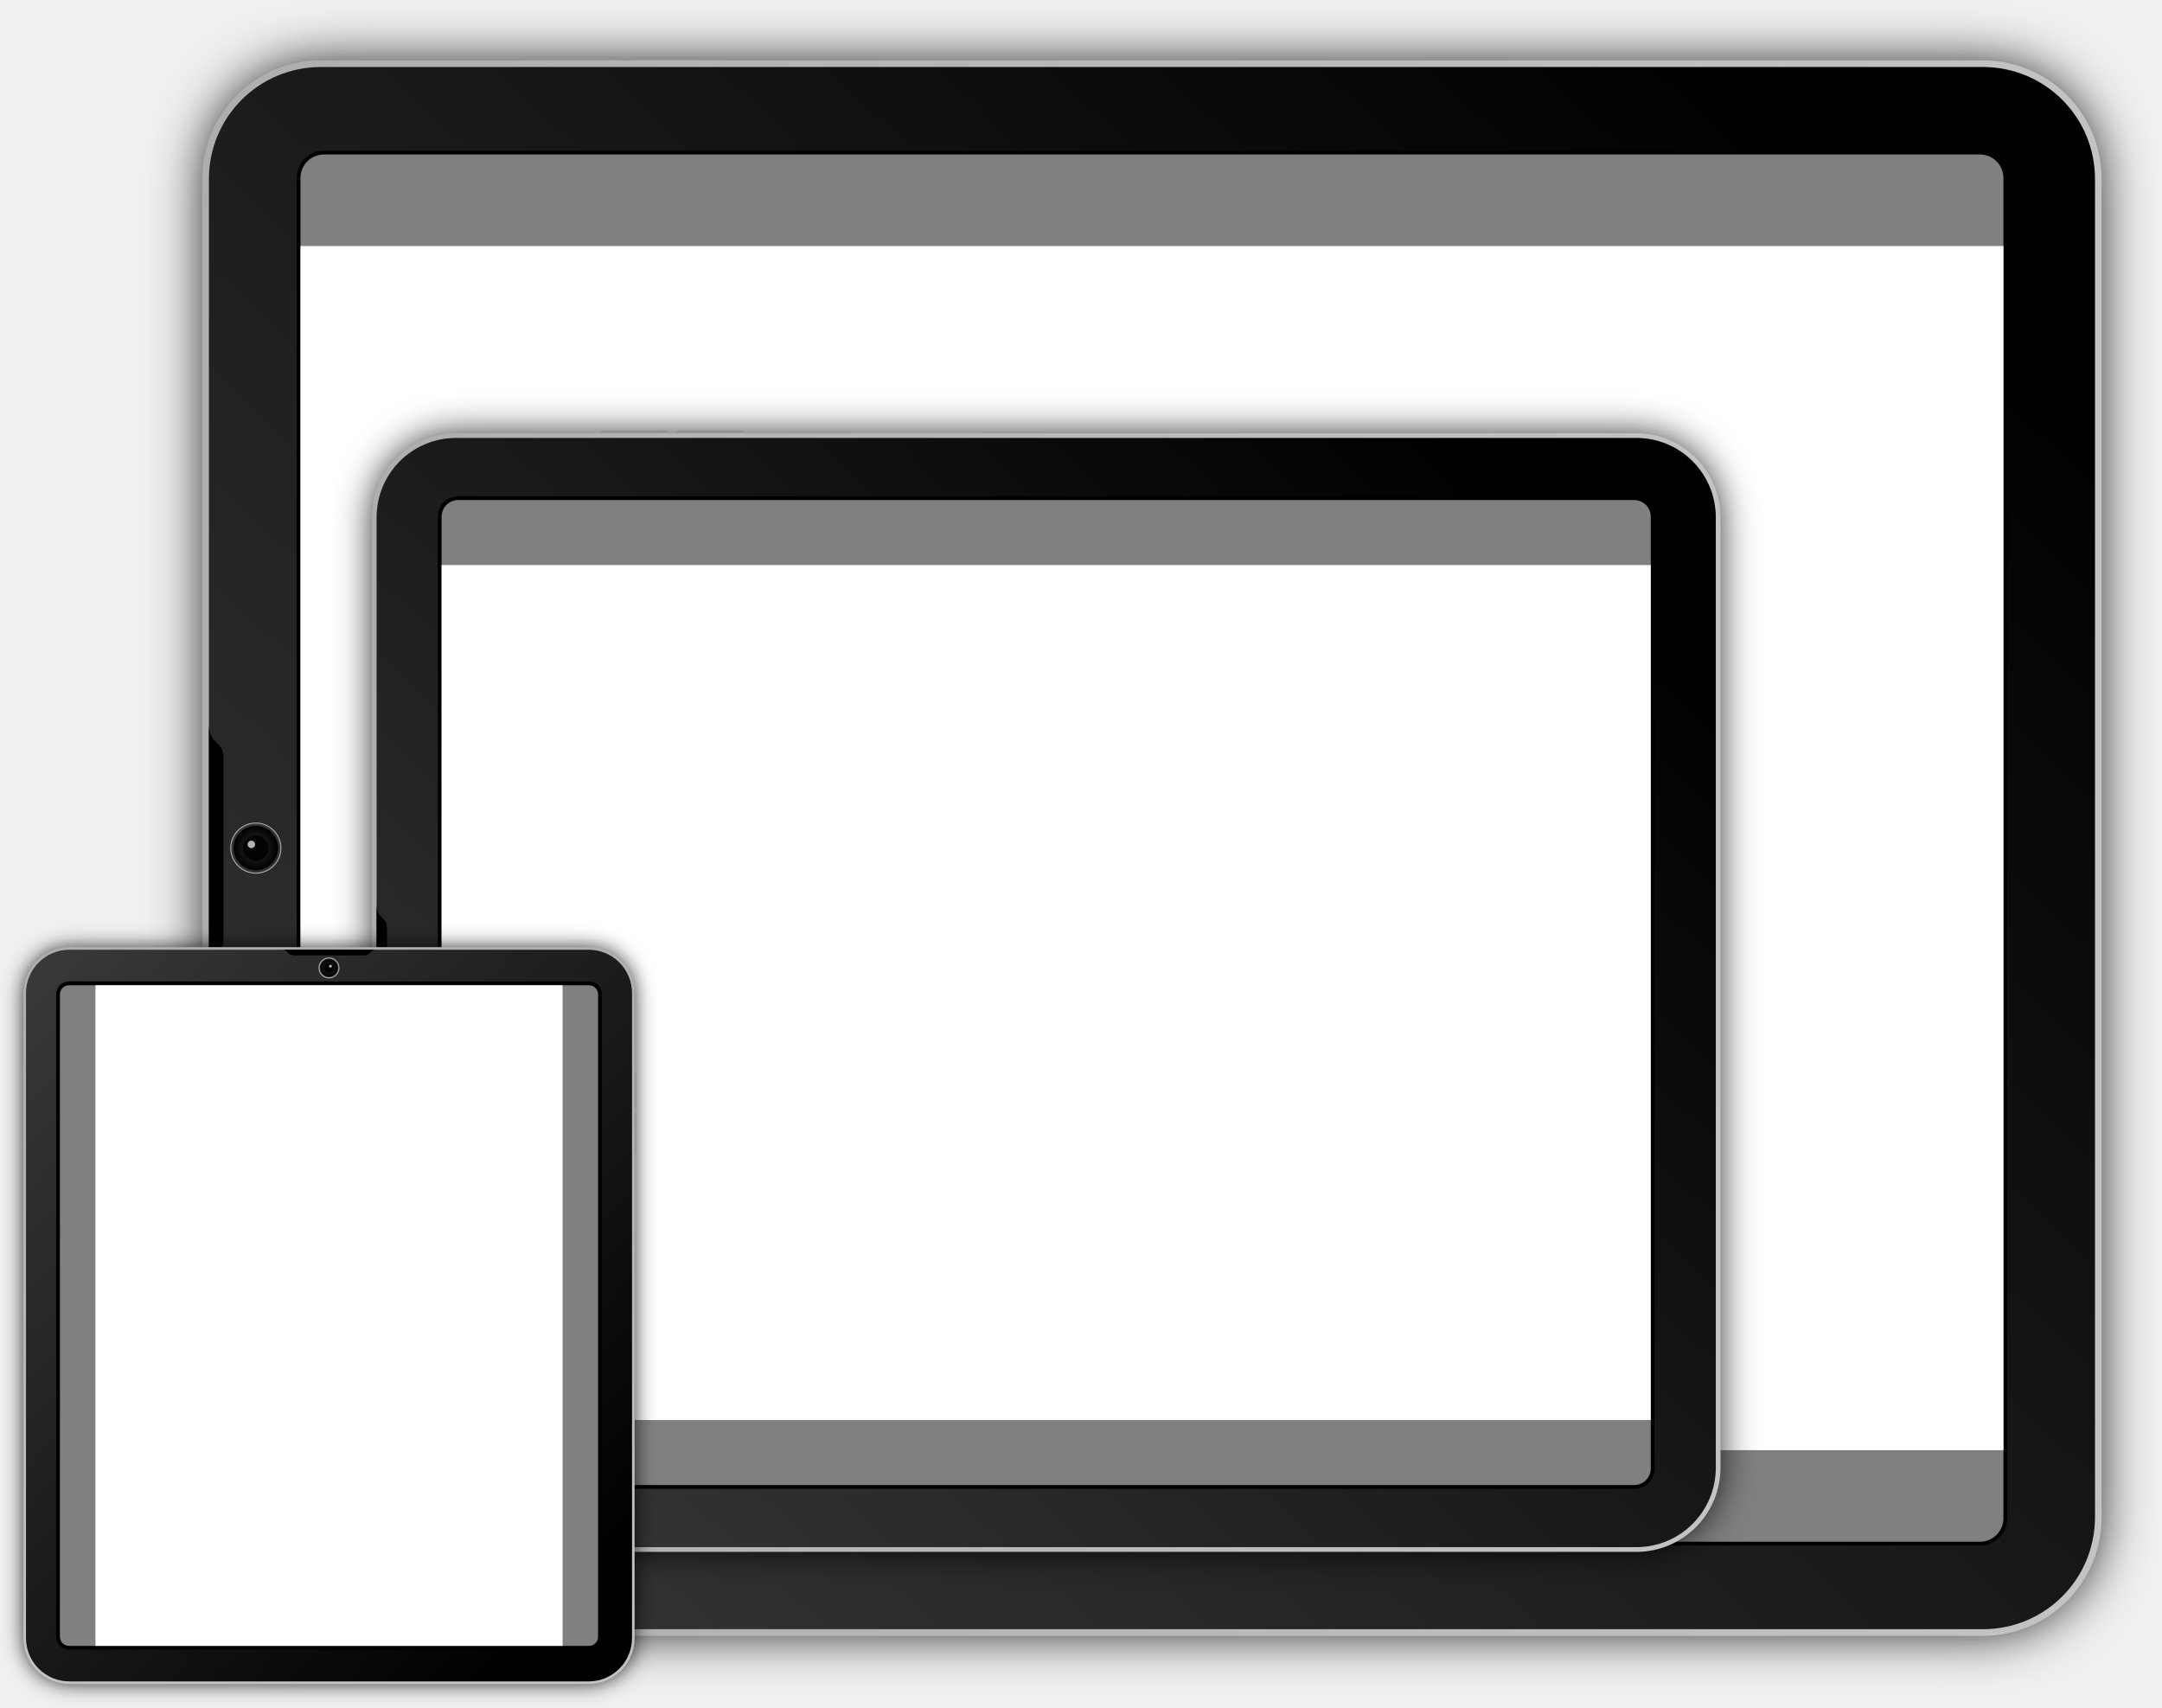
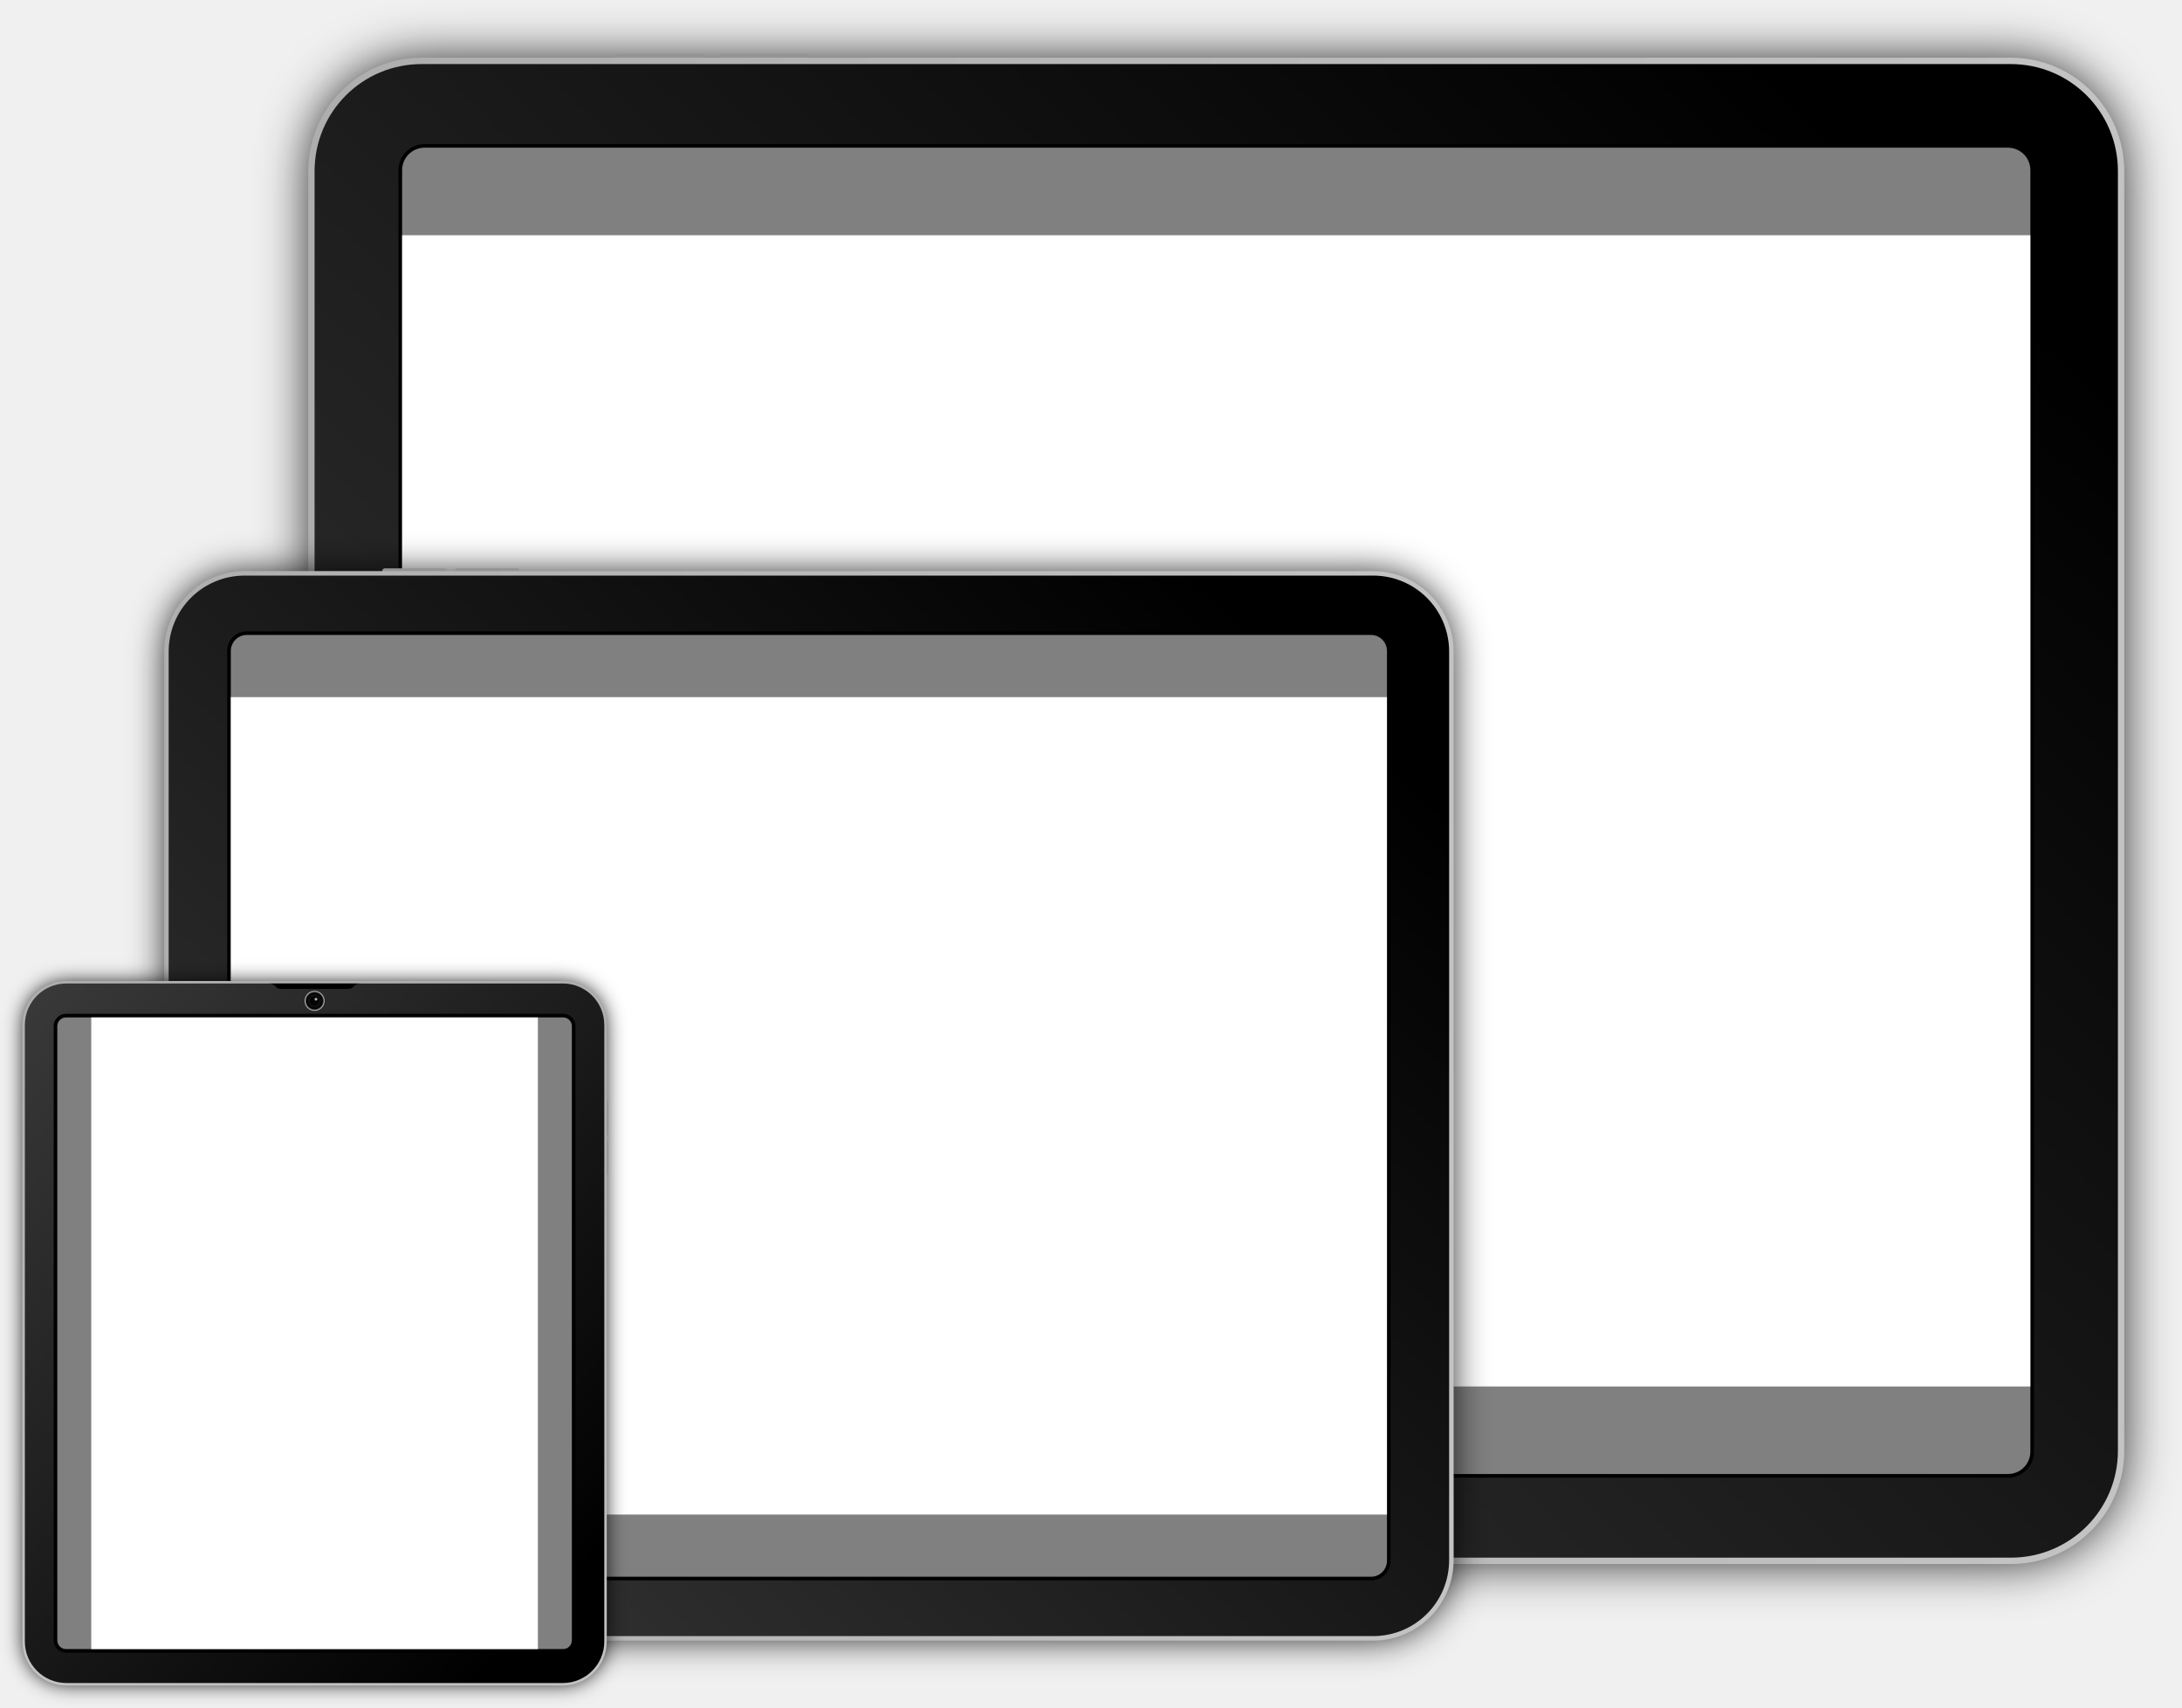
- <svg xmlns="http://www.w3.org/2000/svg" xmlns:xlink="http://www.w3.org/1999/xlink" width="257.555mm" height="203.398mm" viewBox="0 0 257.555 203.398" version="1.1" id="svg1" xml:space="preserve">
+ <svg xmlns="http://www.w3.org/2000/svg" xmlns:xlink="http://www.w3.org/1999/xlink" width="271.862mm" height="212.799mm" viewBox="0 0 271.862 212.799" version="1.1" id="svg1" xml:space="preserve">
  <defs id="defs1">
    <linearGradient id="linearGradient43">
      <stop style="stop-color:#000000;stop-opacity:1;" offset="0" id="stop43" />
      <stop style="stop-color:#3c3c3c;stop-opacity:1;" offset="1" id="stop44" />
    </linearGradient>
    <linearGradient id="linearGradient38">
      <stop style="stop-color:#2f2f2f;stop-opacity:1;" offset="0" id="stop38" />
      <stop style="stop-color:#000000;stop-opacity:1;" offset="1" id="stop39" />
    </linearGradient>
    <linearGradient id="linearGradient35">
      <stop style="stop-color:#c3c3c3;stop-opacity:1;" offset="0" id="stop35" />
      <stop style="stop-color:#aeaeae;stop-opacity:1;" offset="1" id="stop36" />
    </linearGradient>
    <filter style="color-interpolation-filters:sRGB" id="filter46" x="-0.067" y="-0.067" width="1.135" height="1.135">
      <feGaussianBlur stdDeviation="0.016" id="feGaussianBlur46" />
    </filter>
    <filter style="color-interpolation-filters:sRGB" id="filter118" x="-0.043" y="-0.036" width="1.086" height="1.071">
      <feGaussianBlur stdDeviation="2.362" id="feGaussianBlur118" />
    </filter>
    <radialGradient xlink:href="#linearGradient38" id="radialGradient99" gradientUnits="userSpaceOnUse" gradientTransform="matrix(1.248121,0,0,1.248121,-1874.648,1854.55)" cx="78.265" cy="54.413" fx="78.265" fy="54.413" r="1.508" />
-     <linearGradient xlink:href="#linearGradient43" id="linearGradient99" gradientUnits="userSpaceOnUse" gradientTransform="matrix(0,-1.125927,1.125927,0,1861.199,1854.658)" x1="129.646" y1="163.248" x2="5.821" y2="46.302" />
-     <linearGradient xlink:href="#linearGradient35" id="linearGradient100" gradientUnits="userSpaceOnUse" gradientTransform="matrix(0,-1.125927,1.125927,0,1861.199,1865.084)" x1="78.266" y1="192.582" x2="78.266" y2="50.388" />
+     <linearGradient xlink:href="#linearGradient43" id="linearGradient99" gradientUnits="userSpaceOnUse" gradientTransform="matrix(0,-1.125927,1.125927,0,1936.653,1898.902)" x1="129.646" y1="163.248" x2="5.821" y2="46.302" />
+     <linearGradient xlink:href="#linearGradient35" id="linearGradient100" gradientUnits="userSpaceOnUse" gradientTransform="matrix(0,-1.125927,1.125927,0,1936.653,1909.328)" x1="78.266" y1="192.582" x2="78.266" y2="50.388" />
    <radialGradient xlink:href="#linearGradient38" id="radialGradient109" gradientUnits="userSpaceOnUse" gradientTransform="matrix(0.6819134,0,0,0.6819134,1859.456,1736.925)" cx="78.265" cy="54.413" fx="78.265" fy="54.413" r="1.508" />
-     <linearGradient xlink:href="#linearGradient43" id="linearGradient109" gradientUnits="userSpaceOnUse" gradientTransform="matrix(0.6151526,0,0,0.6151526,1870.377,1740.558)" x1="129.646" y1="163.248" x2="5.821" y2="46.302" />
-     <linearGradient xlink:href="#linearGradient35" id="linearGradient110" gradientUnits="userSpaceOnUse" gradientTransform="matrix(0.6151526,0,0,0.6151526,1864.681,1740.558)" x1="78.266" y1="192.582" x2="78.266" y2="50.388" />
+     <linearGradient xlink:href="#linearGradient43" id="linearGradient109" gradientUnits="userSpaceOnUse" gradientTransform="matrix(0.6151526,0,0,0.6151526,1800.406,1767.951)" x1="129.646" y1="163.248" x2="5.821" y2="46.302" />
+     <linearGradient xlink:href="#linearGradient35" id="linearGradient110" gradientUnits="userSpaceOnUse" gradientTransform="matrix(0.6151526,0,0,0.6151526,1794.71,1767.951)" x1="78.266" y1="192.582" x2="78.266" y2="50.388" />
    <radialGradient xlink:href="#linearGradient38" id="radialGradient119" gradientUnits="userSpaceOnUse" gradientTransform="matrix(1.757794,0,0,1.757794,-1885.243,2036.425)" cx="78.265" cy="54.413" fx="78.265" fy="54.413" r="1.508" />
    <linearGradient xlink:href="#linearGradient43" id="linearGradient119" gradientUnits="userSpaceOnUse" gradientTransform="matrix(0,-1.585702,1.585702,0,2045.789,1857.09)" x1="129.646" y1="163.248" x2="5.821" y2="46.302" />
    <linearGradient xlink:href="#linearGradient35" id="linearGradient120" gradientUnits="userSpaceOnUse" gradientTransform="matrix(0,-1.585702,1.585702,0,2045.789,1871.774)" x1="78.266" y1="192.582" x2="78.266" y2="50.388" />
  </defs>
-   <g id="layer1" transform="translate(-1873.632,-1658.724)">
+   <g id="layer1" transform="translate(-1859.326,-1658.724)">
    <g id="g120" transform="translate(-227.9617,12.088)">
      <path style="mix-blend-mode:normal;fill:#000000;fill-opacity:1;stroke-width:0.799;stroke-linecap:round;paint-order:stroke markers fill;filter:url(#filter118)" d="m 1557.222,1697.194 h 113.181 c 5.252,0 9.479,4.228 9.479,9.479 v 140.579 c 0,5.251 -4.228,9.479 -9.479,9.479 h -113.181 c -5.252,0 -9.479,-4.228 -9.479,-9.479 v -140.579 c 0,-5.252 4.228,-9.479 9.479,-9.479 z" id="path111" transform="matrix(0,-1.408352,1.408352,0,-263.7666,4020.485)" />
      <rect style="fill:#949494;fill-opacity:1;stroke:none;stroke-width:0.86;stroke-linecap:round;stroke-dasharray:none;paint-order:stroke markers fill" id="rect111" width="0.955" height="11.38" x="-1654.305" y="2163.972" ry="0.424" rx="0.424" transform="rotate(-90)" />
      <rect style="fill:#949494;fill-opacity:1;stroke:none;stroke-width:0.86;stroke-linecap:round;stroke-dasharray:none;paint-order:stroke markers fill" id="rect112" width="0.955" height="11.38" x="-1654.305" y="2176.69" ry="0.424" rx="0.424" transform="rotate(-90)" />
      <path style="fill:url(#linearGradient120);fill-opacity:1;stroke-width:1.126;stroke-linecap:round;paint-order:stroke markers fill" d="m 2125.689,1827.369 c 0,7.821 6.32,14.141 14.141,14.141 h 197.987 c 7.821,0 14.141,-6.32 14.141,-14.141 v -159.4 c 0,-7.821 -6.32,-14.141 -14.141,-14.141 h -197.987 c -7.822,0 -14.141,6.32 -14.141,14.141 z m 1.586,0 v -159.4 c 0,-6.97 5.585,-12.556 12.556,-12.556 h 197.987 c 6.97,0 12.556,5.585 12.556,12.556 v 159.4 c 0,6.97 -5.585,12.555 -12.556,12.555 h -197.987 c -6.97,0 -12.556,-5.585 -12.556,-12.555 z" id="path112" />
      <path style="fill:url(#linearGradient119);fill-opacity:1;stroke-width:1.126;stroke-linecap:round;paint-order:stroke markers fill" d="m 2126.481,1827.368 v -159.399 c 0,-7.396 5.954,-13.35 13.35,-13.35 h 197.985 c 7.396,0 13.35,5.954 13.35,13.35 v 159.399 c 0,7.396 -5.954,13.35 -13.35,13.35 h -197.985 c -7.396,0 -13.35,-5.954 -13.35,-13.35 z" id="path114" />
      <rect style="fill:#808080;fill-opacity:1;stroke:#000000;stroke-width:0.901;stroke-linecap:round;stroke-dasharray:none;paint-order:stroke markers fill" id="rect114" width="165.259" height="202.868" x="-1830.298" y="2137.39" ry="2.795" rx="2.795" transform="rotate(-90)" />
      <rect style="fill:#ffffff;stroke:none;stroke-width:4.653;stroke-linecap:round;paint-order:stroke markers fill" id="rect115" width="143.442" height="202.868" x="-1819.389" y="2137.39" transform="rotate(-90)" />
      <circle style="fill:#333333;fill-opacity:1;stroke:#b3b3b3;stroke-width:0.225;stroke-linecap:round;stroke-dasharray:none;paint-order:stroke markers fill" id="circle115" cx="-1747.669" cy="2132.071" r="2.93" transform="rotate(-90)" />
      <circle style="fill:url(#radialGradient119);stroke:none;stroke-width:1.789;stroke-linecap:round;stroke-dasharray:none;paint-order:stroke markers fill" id="circle116" cx="-1747.669" cy="2132.071" r="2.651" transform="rotate(-90)" />
      <circle style="fill:#030303;fill-opacity:1;stroke:none;stroke-width:1.026;stroke-linecap:round;stroke-dasharray:none;paint-order:stroke markers fill" id="circle117" cx="-1747.669" cy="2132.071" r="1.52" transform="rotate(-90)" />
      <circle style="mix-blend-mode:normal;fill:#b3b3b3;fill-opacity:1;stroke:none;stroke-width:0.213;stroke-linecap:round;stroke-dasharray:none;paint-order:stroke markers fill;filter:url(#filter46)" id="circle118" cx="1209.316" cy="4723.43" r="0.28" transform="matrix(0,-1.585702,1.585702,0,-5358.413,3664.841)" />
      <path id="path119" style="fill:#000000;fill-opacity:1;stroke:none;stroke-width:0.335;stroke-linecap:round;stroke-dasharray:none;paint-order:stroke markers fill" d="m 2126.481,1762.785 c 0,-0.624 0,-1.247 0.291,-1.772 0.291,-0.525 0.873,-0.95 1.163,-1.392 0.291,-0.442 0.291,-0.899 0.291,-1.906 v -4.332 -5.714 -5.714 -4.332 c 0,-1.008 -2e-4,-1.465 -0.291,-1.907 -0.291,-0.442 -0.873,-0.867 -1.163,-1.392 -0.291,-0.524 -0.291,-1.148 -0.291,-1.771 v 15.116 z" />
    </g>
-     <path style="mix-blend-mode:normal;fill:#000000;fill-opacity:1;stroke-width:1.126;stroke-linecap:round;paint-order:stroke markers fill;filter:url(#filter118)" d="m 1557.222,1697.194 h 113.181 c 5.252,0 9.479,4.228 9.479,9.479 v 140.579 c 0,5.251 -4.228,9.479 -9.479,9.479 h -113.181 c -5.252,0 -9.479,-4.228 -9.479,-9.479 v -140.579 c 0,-5.252 4.228,-9.479 9.479,-9.479 z" id="path1" transform="rotate(-90,1806.038,1584.737)" />
-     <rect style="fill:#949494;fill-opacity:1;stroke:none;stroke-width:0.86;stroke-linecap:round;stroke-dasharray:none;paint-order:stroke markers fill" id="rect89" width="0.678" height="8.081" x="-1710.67" y="1945.115" ry="0.301" rx="0.301" transform="rotate(-90)" />
-     <rect style="fill:#949494;fill-opacity:1;stroke:none;stroke-width:0.86;stroke-linecap:round;stroke-dasharray:none;paint-order:stroke markers fill" id="rect90" width="0.678" height="8.081" x="-1710.67" y="1954.145" ry="0.301" rx="0.301" transform="rotate(-90)" />
-     <path style="fill:url(#linearGradient100);fill-opacity:1;stroke-width:1.126;stroke-linecap:round;paint-order:stroke markers fill" d="m 1917.932,1833.554 c 0,5.553 4.487,10.041 10.041,10.041 h 140.58 c 5.554,0 10.041,-4.487 10.041,-10.041 V 1720.372 c 0,-5.554 -4.487,-10.041 -10.041,-10.041 h -140.58 c -5.554,0 -10.041,4.487 -10.041,10.041 z m 1.126,0 V 1720.372 c 0,-4.949 3.966,-8.915 8.915,-8.915 h 140.58 c 4.949,0 8.915,3.966 8.915,8.915 v 113.182 c 0,4.949 -3.966,8.915 -8.915,8.915 h -140.58 c -4.949,0 -8.915,-3.966 -8.915,-8.915 z" id="path91" />
-     <path style="fill:url(#linearGradient99);fill-opacity:1;stroke-width:1.126;stroke-linecap:round;paint-order:stroke markers fill" d="m 1918.495,1833.553 v -113.181 c 0,-5.252 4.228,-9.479 9.479,-9.479 h 140.579 c 5.251,0 9.479,4.228 9.479,9.479 v 113.181 c 0,5.252 -4.228,9.479 -9.479,9.479 h -140.579 c -5.252,0 -9.479,-4.228 -9.479,-9.479 z" id="path92" />
-     <rect style="fill:#808080;fill-opacity:1;stroke:#000000;stroke-width:0.901;stroke-linecap:round;stroke-dasharray:none;paint-order:stroke markers fill" id="rect93" width="117.342" height="144.046" x="-1835.634" y="1926.24" ry="1.984" rx="1.984" transform="rotate(-90)" />
-     <rect style="fill:#ffffff;stroke:none;stroke-width:4.653;stroke-linecap:round;paint-order:stroke markers fill" id="rect94" width="101.851" height="144.046" x="-1827.888" y="1926.24" transform="rotate(-90)" />
-     <circle style="fill:#333333;fill-opacity:1;stroke:#b3b3b3;stroke-width:0.225;stroke-linecap:round;stroke-dasharray:none;paint-order:stroke markers fill" id="circle94" cx="-1776.963" cy="1922.464" r="2.08" transform="rotate(-90)" />
-     <circle style="fill:url(#radialGradient99);stroke:none;stroke-width:1.789;stroke-linecap:round;stroke-dasharray:none;paint-order:stroke markers fill" id="circle95" cx="-1776.963" cy="1922.464" r="1.883" transform="rotate(-90)" />
-     <circle style="fill:#030303;fill-opacity:1;stroke:none;stroke-width:1.026;stroke-linecap:round;stroke-dasharray:none;paint-order:stroke markers fill" id="circle96" cx="-1776.963" cy="1922.464" r="1.08" transform="rotate(-90)" />
-     <circle style="mix-blend-mode:normal;fill:#b3b3b3;fill-opacity:1;stroke:none;stroke-width:0.3;stroke-linecap:round;stroke-dasharray:none;paint-order:stroke markers fill;filter:url(#filter46)" id="circle97" cx="1209.316" cy="4723.43" r="0.28" transform="matrix(0,-1.125927,1.125927,0,-3396.151,3138.25)" />
-     <path id="path99" style="fill:#000000;fill-opacity:1;stroke:none;stroke-width:0.335;stroke-linecap:round;stroke-dasharray:none;paint-order:stroke markers fill" d="m 1918.495,1787.696 c 0,-0.443 0,-0.885 0.207,-1.258 0.206,-0.373 0.62,-0.675 0.826,-0.988 0.206,-0.314 0.207,-0.638 0.207,-1.354 v -3.076 -4.057 -4.057 -3.076 c 0,-0.716 -10e-5,-1.04 -0.207,-1.354 -0.207,-0.314 -0.62,-0.616 -0.826,-0.989 -0.207,-0.372 -0.207,-0.815 -0.207,-1.258 v 10.733 z" />
-     <path style="mix-blend-mode:normal;fill:#000000;fill-opacity:1;stroke-width:2.061;stroke-linecap:round;paint-order:stroke markers fill;filter:url(#filter118)" d="m 1941.673,1799.045 h 113.181 c 5.252,0 9.479,4.228 9.479,9.479 v 140.579 c 0,5.251 -4.228,9.479 -9.479,9.479 h -113.181 c -5.252,0 -9.479,-4.228 -9.479,-9.479 v -140.579 c 0,-5.252 4.228,-9.479 9.479,-9.479 z" id="path101" transform="matrix(0.5463521,0,0,0.5463521,821.0707,788.9491)" />
-     <rect style="fill:#949494;fill-opacity:1;stroke:none;stroke-width:0.86;stroke-linecap:round;stroke-dasharray:none;paint-order:stroke markers fill" id="rect101" width="0.37" height="4.415" x="1949.045" y="1786.406" ry="0.165" rx="0.165" />
-     <rect style="fill:#949494;fill-opacity:1;stroke:none;stroke-width:0.86;stroke-linecap:round;stroke-dasharray:none;paint-order:stroke markers fill" id="rect102" width="0.37" height="4.415" x="1949.045" y="1791.339" ry="0.165" rx="0.165" />
-     <path style="fill:url(#linearGradient110);fill-opacity:1;stroke-width:1.126;stroke-linecap:round;paint-order:stroke markers fill" d="m 1881.907,1771.554 c -3.034,0 -5.486,2.452 -5.486,5.486 v 76.806 c 0,3.034 2.452,5.486 5.486,5.486 h 61.837 c 3.034,0 5.486,-2.452 5.486,-5.486 V 1777.04 c 0,-3.034 -2.452,-5.486 -5.486,-5.486 z m 0,0.615 h 61.837 c 2.704,0 4.871,2.167 4.871,4.871 v 76.806 c 0,2.704 -2.167,4.871 -4.871,4.871 h -61.837 c -2.704,0 -4.871,-2.167 -4.871,-4.871 V 1777.04 c 0,-2.704 2.167,-4.871 4.871,-4.871 z" id="path102" />
-     <path style="fill:url(#linearGradient109);fill-opacity:1;stroke-width:1.126;stroke-linecap:round;paint-order:stroke markers fill" d="m 1881.908,1771.861 h 61.837 c 2.869,0 5.179,2.31 5.179,5.179 v 76.806 c 0,2.869 -2.31,5.179 -5.179,5.179 h -61.837 c -2.869,0 -5.179,-2.31 -5.179,-5.179 v -76.806 c 0,-2.869 2.31,-5.179 5.179,-5.179 z" id="path104" />
-     <rect style="fill:#808080;fill-opacity:1;stroke:#000000;stroke-width:0.901;stroke-linecap:round;stroke-dasharray:none;paint-order:stroke markers fill" id="rect104" width="64.11" height="78.7" x="1880.771" y="1776.093" ry="1.084" rx="1.084" />
-     <rect style="fill:#ffffff;stroke:none;stroke-width:4.653;stroke-linecap:round;paint-order:stroke markers fill" id="rect105" width="55.646" height="78.7" x="1885.003" y="1776.093" />
-     <circle style="fill:#333333;fill-opacity:1;stroke:#b3b3b3;stroke-width:0.225;stroke-linecap:round;stroke-dasharray:none;paint-order:stroke markers fill" id="circle105" cx="1912.826" cy="1774.03" r="1.136" />
-     <circle style="fill:url(#radialGradient109);stroke:none;stroke-width:1.789;stroke-linecap:round;stroke-dasharray:none;paint-order:stroke markers fill" id="circle106" cx="1912.826" cy="1774.03" r="1.029" />
-     <circle style="fill:#030303;fill-opacity:1;stroke:none;stroke-width:1.026;stroke-linecap:round;stroke-dasharray:none;paint-order:stroke markers fill" id="circle107" cx="1912.826" cy="1774.03" r="0.59" />
-     <circle style="mix-blend-mode:normal;fill:#b3b3b3;fill-opacity:1;stroke:none;stroke-width:0.549;stroke-linecap:round;stroke-dasharray:none;paint-order:stroke markers fill;filter:url(#filter46)" id="circle108" cx="1209.316" cy="4723.43" r="0.28" transform="matrix(0.6151526,0,0,0.6151526,1169.084,-1131.807)" />
-     <path id="path109" style="fill:#000000;fill-opacity:1;stroke:none;stroke-width:0.335;stroke-linecap:round;stroke-dasharray:none;paint-order:stroke markers fill" d="m 1906.962,1771.861 c 0.242,0 0.484,0 0.687,0.113 0.203,0.113 0.369,0.339 0.54,0.451 0.171,0.113 0.349,0.113 0.74,0.113 h 1.681 2.217 2.217 1.681 c 0.391,0 0.568,0 0.74,-0.113 0.171,-0.113 0.337,-0.339 0.54,-0.451 0.203,-0.113 0.445,-0.113 0.687,-0.113 h -5.864 z" />
+     <g id="g4" transform="translate(-113.6085,-24.6957)">
+       <path style="mix-blend-mode:normal;fill:#000000;fill-opacity:1;stroke-width:1.126;stroke-linecap:round;paint-order:stroke markers fill;filter:url(#filter118)" d="m 1557.222,1697.194 h 113.181 c 5.252,0 9.479,4.228 9.479,9.479 v 140.579 c 0,5.251 -4.228,9.479 -9.479,9.479 h -113.181 c -5.252,0 -9.479,-4.228 -9.479,-9.479 v -140.579 c 0,-5.252 4.228,-9.479 9.479,-9.479 z" id="path1" transform="rotate(-90,1865.887,1569.132)" />
+       <rect style="fill:#949494;fill-opacity:1;stroke:none;stroke-width:0.86;stroke-linecap:round;stroke-dasharray:none;paint-order:stroke markers fill" id="rect89" width="0.678" height="8.081" x="-1754.914" y="2020.569" ry="0.301" rx="0.301" transform="rotate(-90)" />
+       <rect style="fill:#949494;fill-opacity:1;stroke:none;stroke-width:0.86;stroke-linecap:round;stroke-dasharray:none;paint-order:stroke markers fill" id="rect90" width="0.678" height="8.081" x="-1754.914" y="2029.599" ry="0.301" rx="0.301" transform="rotate(-90)" />
+       <path style="fill:url(#linearGradient100);fill-opacity:1;stroke-width:1.126;stroke-linecap:round;paint-order:stroke markers fill" d="m 1993.386,1877.798 c 0,5.553 4.487,10.041 10.041,10.041 h 140.58 c 5.554,0 10.041,-4.487 10.041,-10.041 V 1764.616 c 0,-5.554 -4.487,-10.041 -10.041,-10.041 H 2003.427 c -5.554,0 -10.041,4.487 -10.041,10.041 z m 1.126,0 V 1764.616 c 0,-4.949 3.966,-8.915 8.915,-8.915 h 140.58 c 4.949,0 8.915,3.966 8.915,8.915 v 113.182 c 0,4.949 -3.966,8.915 -8.915,8.915 H 2003.427 c -4.949,0 -8.915,-3.966 -8.915,-8.915 z" id="path91" />
+       <path style="fill:url(#linearGradient99);fill-opacity:1;stroke-width:1.126;stroke-linecap:round;paint-order:stroke markers fill" d="m 1993.949,1877.797 v -113.181 c 0,-5.252 4.228,-9.479 9.479,-9.479 h 140.579 c 5.251,0 9.479,4.228 9.479,9.479 v 113.181 c 0,5.252 -4.228,9.479 -9.479,9.479 h -140.579 c -5.252,0 -9.479,-4.228 -9.479,-9.479 z" id="path92" />
+       <rect style="fill:#808080;fill-opacity:1;stroke:#000000;stroke-width:0.901;stroke-linecap:round;stroke-dasharray:none;paint-order:stroke markers fill" id="rect93" width="117.342" height="144.046" x="-1879.878" y="2001.694" ry="1.984" rx="1.984" transform="rotate(-90)" />
+       <rect style="fill:#ffffff;stroke:none;stroke-width:4.653;stroke-linecap:round;paint-order:stroke markers fill" id="rect94" width="101.851" height="144.046" x="-1872.132" y="2001.694" transform="rotate(-90)" />
+       <g id="g1" transform="translate(75.45414,44.24404)">
+         <circle style="fill:#333333;fill-opacity:1;stroke:#b3b3b3;stroke-width:0.225;stroke-linecap:round;stroke-dasharray:none;paint-order:stroke markers fill" id="circle94" cx="-1776.963" cy="1922.464" r="2.08" transform="rotate(-90)" />
+         <circle style="fill:url(#radialGradient99);stroke:none;stroke-width:1.789;stroke-linecap:round;stroke-dasharray:none;paint-order:stroke markers fill" id="circle95" cx="-1776.963" cy="1922.464" r="1.883" transform="rotate(-90)" />
+         <circle style="fill:#030303;fill-opacity:1;stroke:none;stroke-width:1.026;stroke-linecap:round;stroke-dasharray:none;paint-order:stroke markers fill" id="circle96" cx="-1776.963" cy="1922.464" r="1.08" transform="rotate(-90)" />
+         <circle style="mix-blend-mode:normal;fill:#b3b3b3;fill-opacity:1;stroke:none;stroke-width:0.3;stroke-linecap:round;stroke-dasharray:none;paint-order:stroke markers fill;filter:url(#filter46)" id="circle97" cx="1209.316" cy="4723.43" r="0.28" transform="matrix(0,-1.125927,1.125927,0,-3396.151,3138.25)" />
+         <path id="path99" style="fill:#000000;fill-opacity:1;stroke:none;stroke-width:0.335;stroke-linecap:round;stroke-dasharray:none;paint-order:stroke markers fill" d="m 1918.495,1787.696 c 0,-0.443 0,-0.885 0.207,-1.258 0.206,-0.373 0.62,-0.675 0.826,-0.988 0.206,-0.314 0.207,-0.638 0.207,-1.354 v -3.076 -4.057 -4.057 -3.076 c 0,-0.716 -10e-5,-1.04 -0.207,-1.354 -0.207,-0.314 -0.62,-0.616 -0.826,-0.989 -0.207,-0.372 -0.207,-0.815 -0.207,-1.258 v 10.733 z" />
+       </g>
+     </g>
+     <g id="g3" transform="translate(55.66486,-17.99167)">
+       <path style="mix-blend-mode:normal;fill:#000000;fill-opacity:1;stroke-width:2.061;stroke-linecap:round;paint-order:stroke markers fill;filter:url(#filter118)" d="m 1941.673,1799.045 h 113.181 c 5.252,0 9.479,4.228 9.479,9.479 v 140.579 c 0,5.251 -4.228,9.479 -9.479,9.479 h -113.181 c -5.252,0 -9.479,-4.228 -9.479,-9.479 v -140.579 c 0,-5.252 4.228,-9.479 9.479,-9.479 z" id="path101" transform="matrix(0.5463521,0,0,0.5463521,751.0996,816.3421)" />
+       <rect style="fill:#949494;fill-opacity:1;stroke:none;stroke-width:0.86;stroke-linecap:round;stroke-dasharray:none;paint-order:stroke markers fill" id="rect101" width="0.37" height="4.415" x="1879.074" y="1813.799" ry="0.165" rx="0.165" />
+       <rect style="fill:#949494;fill-opacity:1;stroke:none;stroke-width:0.86;stroke-linecap:round;stroke-dasharray:none;paint-order:stroke markers fill" id="rect102" width="0.37" height="4.415" x="1879.074" y="1818.732" ry="0.165" rx="0.165" />
+       <path style="fill:url(#linearGradient110);fill-opacity:1;stroke-width:1.126;stroke-linecap:round;paint-order:stroke markers fill" d="m 1811.936,1798.947 c -3.034,0 -5.486,2.452 -5.486,5.486 v 76.806 c 0,3.034 2.452,5.486 5.486,5.486 h 61.837 c 3.034,0 5.486,-2.452 5.486,-5.486 v -76.806 c 0,-3.034 -2.452,-5.486 -5.486,-5.486 z m 0,0.615 h 61.837 c 2.704,0 4.871,2.167 4.871,4.871 v 76.806 c 0,2.704 -2.167,4.871 -4.871,4.871 h -61.837 c -2.704,0 -4.871,-2.167 -4.871,-4.871 v -76.806 c 0,-2.704 2.167,-4.871 4.871,-4.871 z" id="path102" />
+       <path style="fill:url(#linearGradient109);fill-opacity:1;stroke-width:1.126;stroke-linecap:round;paint-order:stroke markers fill" d="m 1811.937,1799.254 h 61.837 c 2.869,0 5.179,2.31 5.179,5.179 v 76.806 c 0,2.869 -2.31,5.179 -5.179,5.179 h -61.837 c -2.869,0 -5.179,-2.31 -5.179,-5.179 v -76.806 c 0,-2.869 2.31,-5.179 5.179,-5.179 z" id="path104" />
+       <rect style="fill:#808080;fill-opacity:1;stroke:#000000;stroke-width:0.901;stroke-linecap:round;stroke-dasharray:none;paint-order:stroke markers fill" id="rect104" width="64.11" height="78.7" x="1810.8" y="1803.486" ry="1.084" rx="1.084" />
+       <rect style="fill:#ffffff;stroke:none;stroke-width:4.653;stroke-linecap:round;paint-order:stroke markers fill" id="rect105" width="55.646" height="78.7" x="1815.032" y="1803.486" />
+       <g id="g2" transform="translate(-69.97116,27.39295)">
+         <circle style="fill:#333333;fill-opacity:1;stroke:#b3b3b3;stroke-width:0.225;stroke-linecap:round;stroke-dasharray:none;paint-order:stroke markers fill" id="circle105" cx="1912.826" cy="1774.03" r="1.136" />
+         <circle style="fill:url(#radialGradient109);stroke:none;stroke-width:1.789;stroke-linecap:round;stroke-dasharray:none;paint-order:stroke markers fill" id="circle106" cx="1912.826" cy="1774.03" r="1.029" />
+         <circle style="fill:#030303;fill-opacity:1;stroke:none;stroke-width:1.026;stroke-linecap:round;stroke-dasharray:none;paint-order:stroke markers fill" id="circle107" cx="1912.826" cy="1774.03" r="0.59" />
+         <circle style="mix-blend-mode:normal;fill:#b3b3b3;fill-opacity:1;stroke:none;stroke-width:0.549;stroke-linecap:round;stroke-dasharray:none;paint-order:stroke markers fill;filter:url(#filter46)" id="circle108" cx="1209.316" cy="4723.43" r="0.28" transform="matrix(0.6151526,0,0,0.6151526,1169.084,-1131.807)" />
+         <path id="path109" style="fill:#000000;fill-opacity:1;stroke:none;stroke-width:0.335;stroke-linecap:round;stroke-dasharray:none;paint-order:stroke markers fill" d="m 1906.962,1771.861 c 0.242,0 0.484,0 0.687,0.113 0.203,0.113 0.369,0.339 0.54,0.451 0.171,0.113 0.349,0.113 0.74,0.113 h 1.681 2.217 2.217 1.681 c 0.391,0 0.568,0 0.74,-0.113 0.171,-0.113 0.337,-0.339 0.54,-0.451 0.203,-0.113 0.445,-0.113 0.687,-0.113 h -5.864 z" />
+       </g>
+     </g>
  </g>
</svg>
